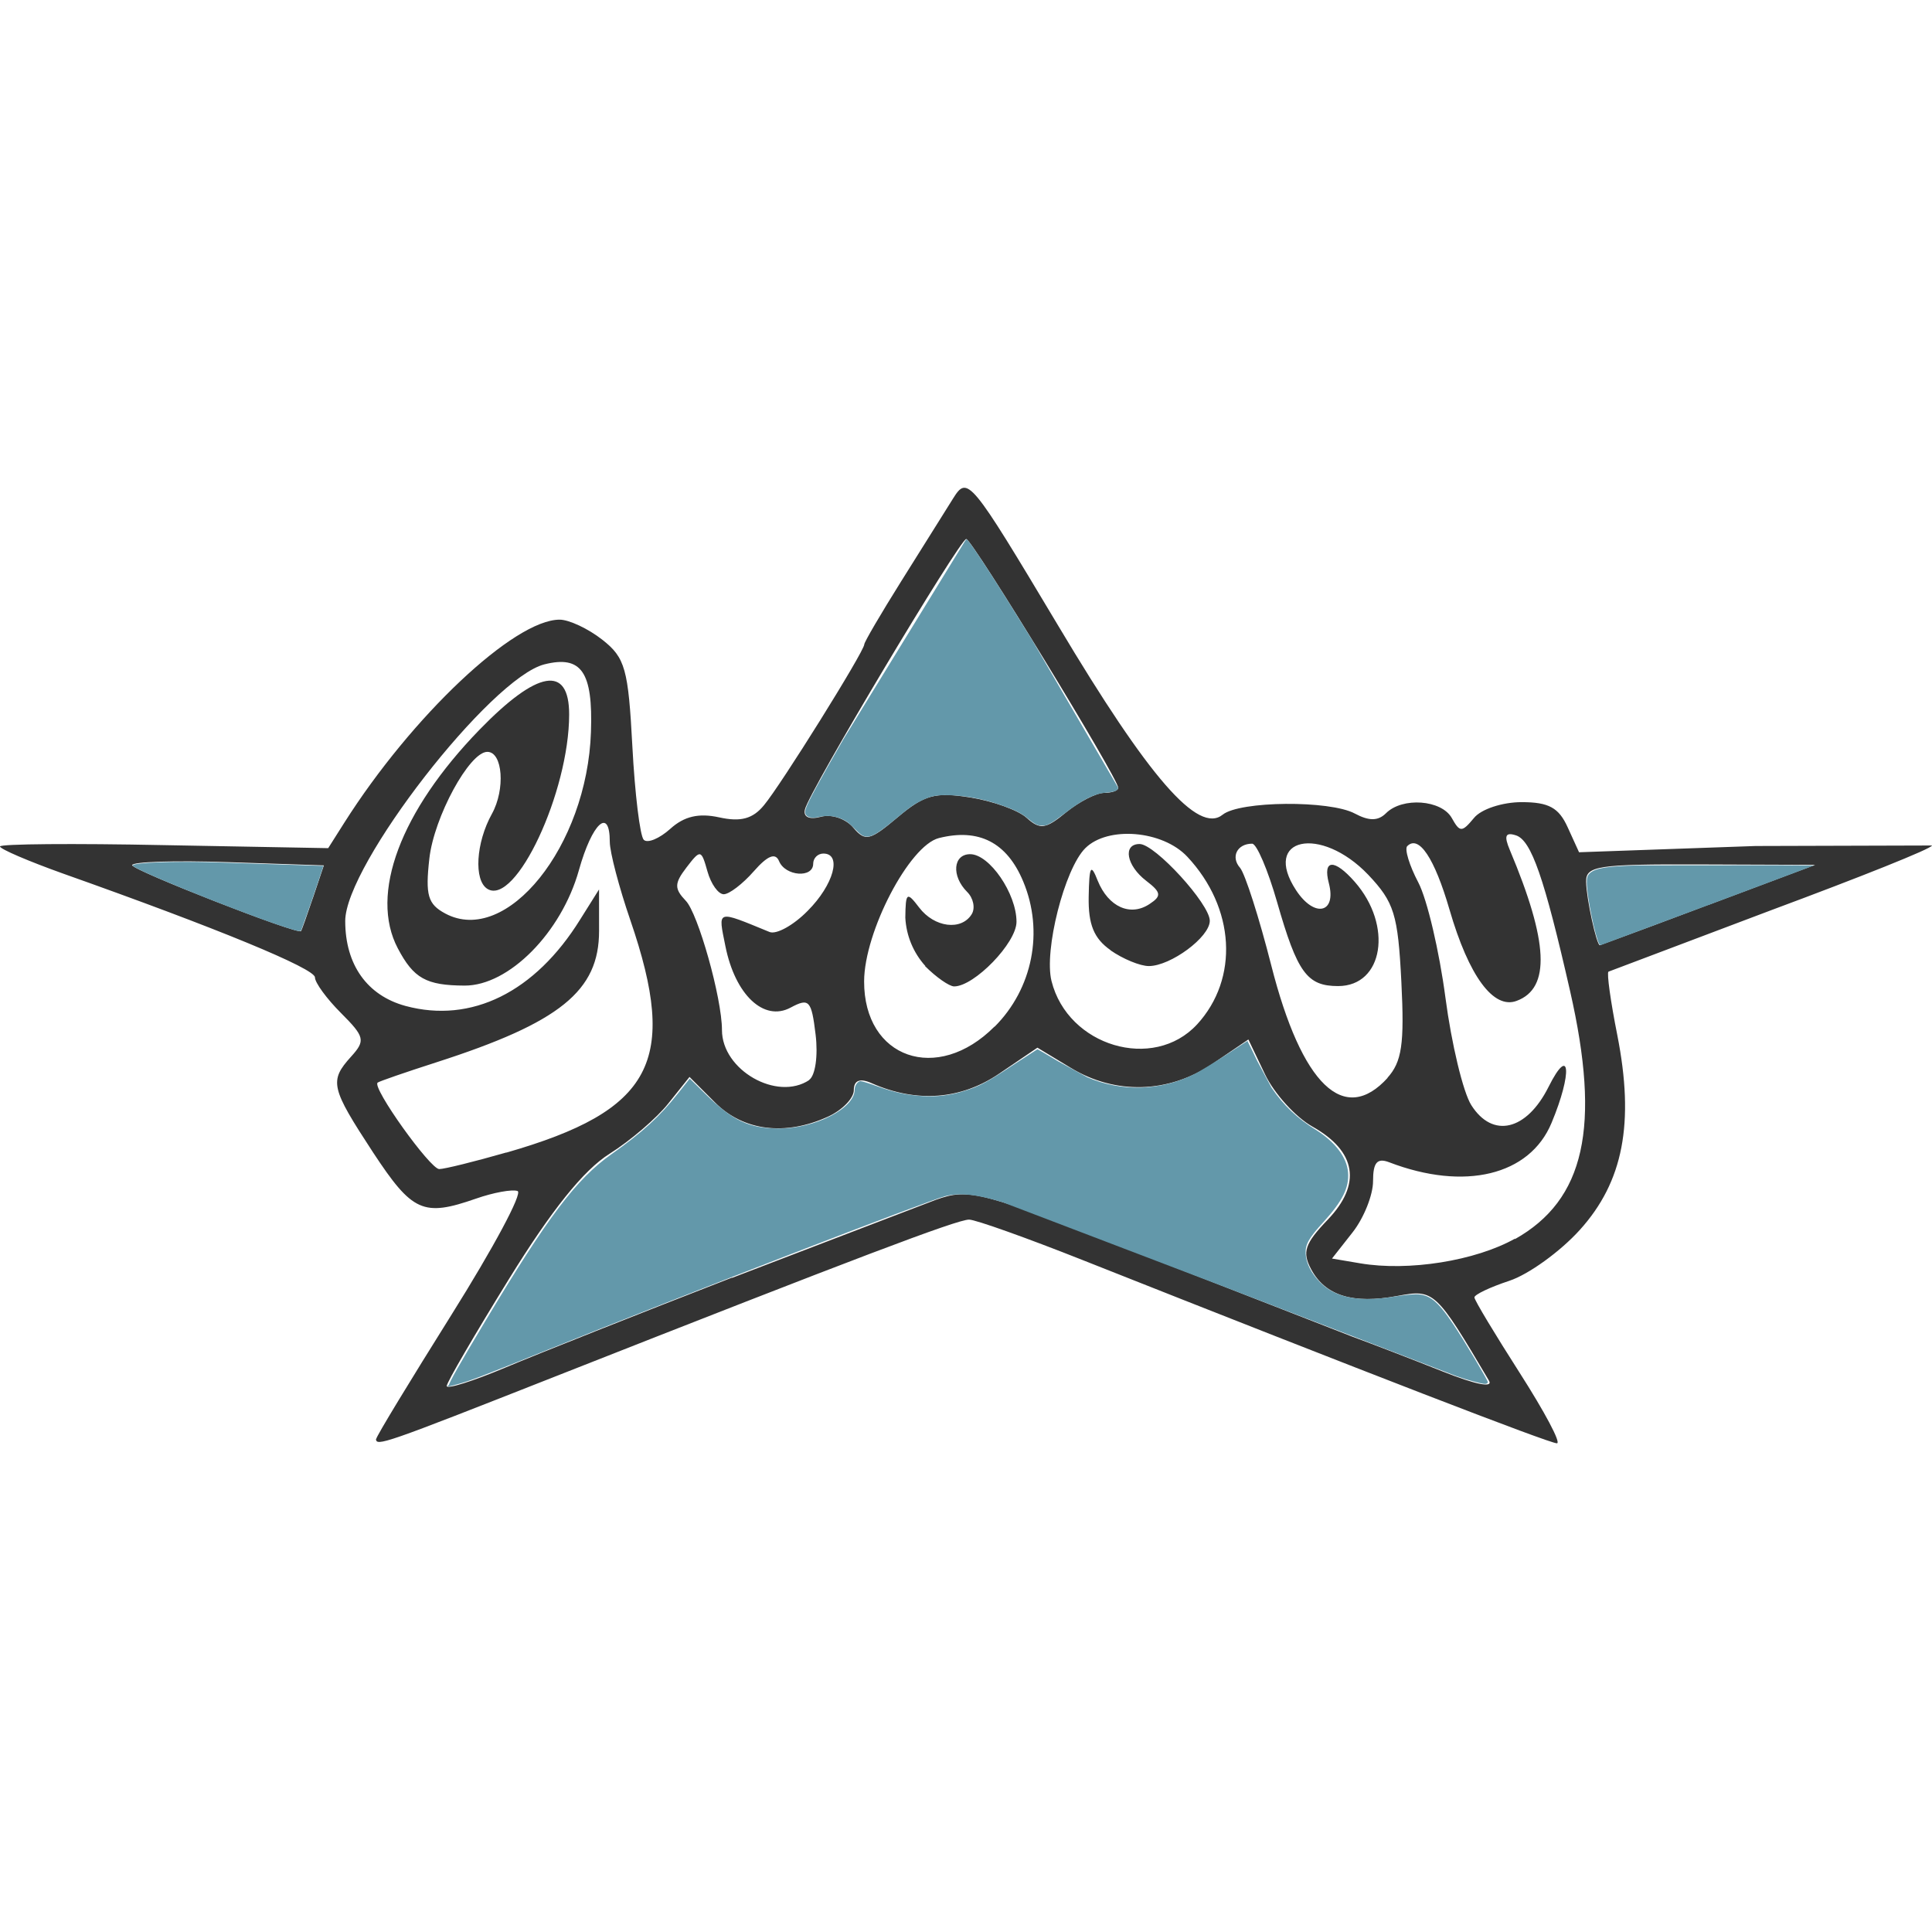
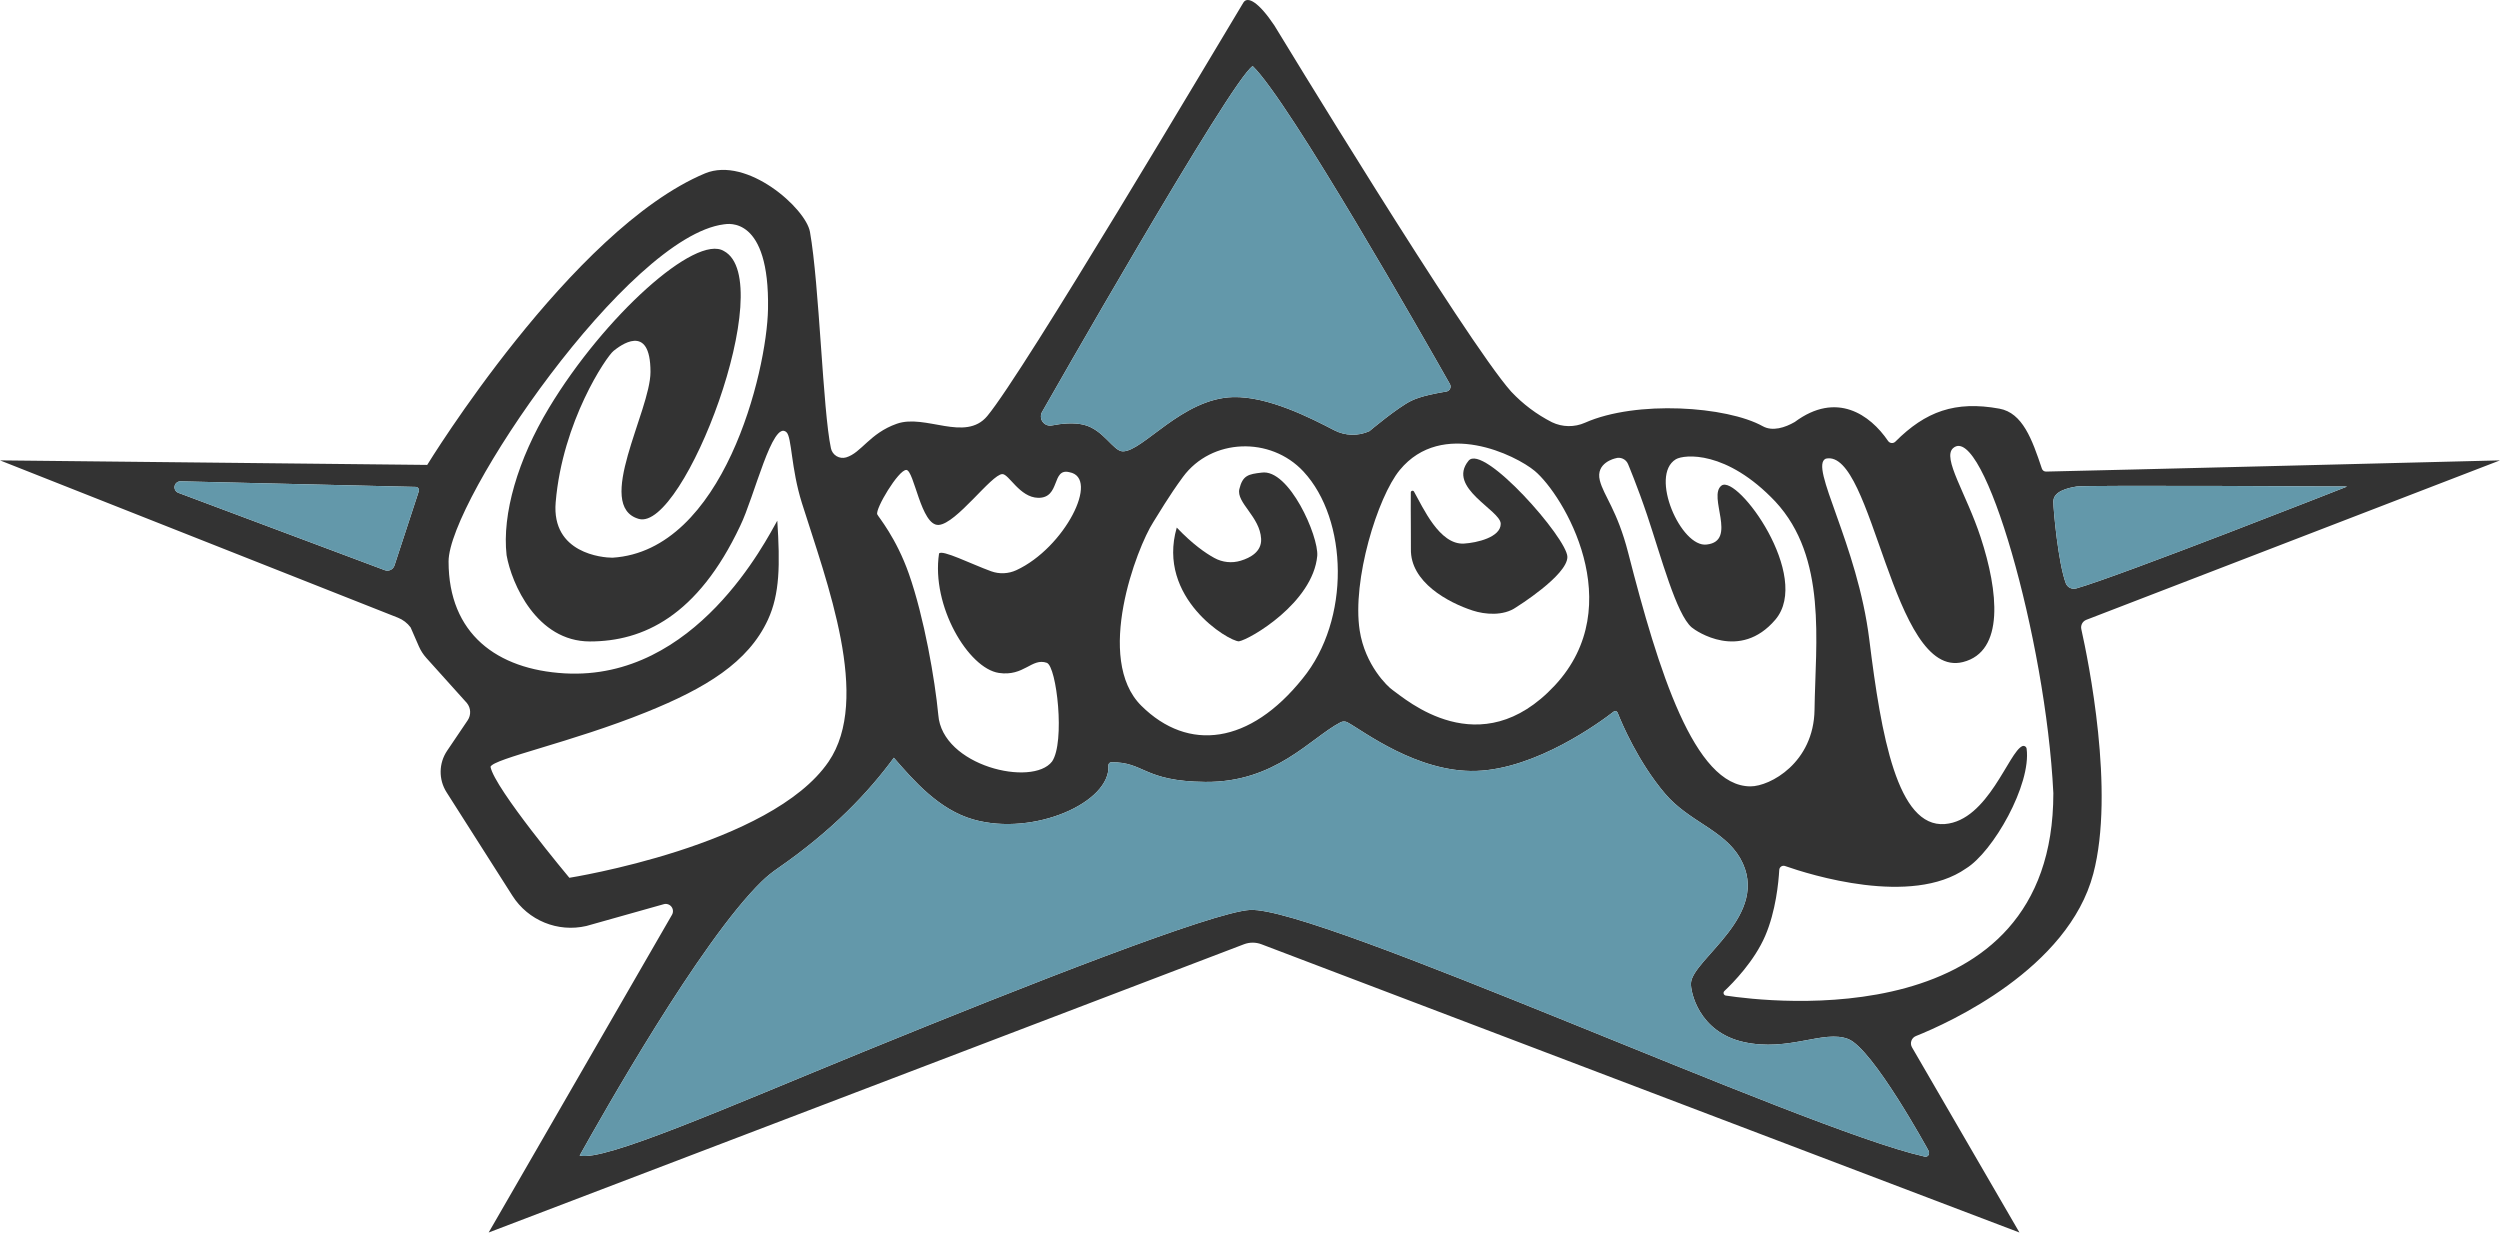
- <svg xmlns="http://www.w3.org/2000/svg" width="64" height="64">
-   <path d="M12.463 47.668c0-.084 1.13-1.94 2.5-4.126s2.362-4.025 2.182-4.088-.8.05-1.38.253c-1.745.608-2.104.447-3.407-1.532-1.4-2.142-1.46-2.363-.726-3.175.48-.53.45-.655-.337-1.443-.474-.474-.862-1.005-.862-1.18 0-.294-3.23-1.625-8.337-3.436C.947 28.53 0 28.125 0 28.04s2.446-.105 5.436-.044l5.436.1.53-.837c2.242-3.537 5.63-6.732 7.136-6.732.314 0 .95.3 1.415.665.757.595.86.964.995 3.532.083 1.577.253 2.97.377 3.095s.52-.04.88-.364c.46-.415.942-.528 1.623-.378.705.155 1.108.05 1.477-.4.554-.657 3.325-5.1 3.325-5.33 0-.078.55-1.017 1.22-2.086l1.717-2.74c.486-.778.562-.686 3.484 4.2 3.016 5.056 4.64 6.92 5.452 6.266.567-.457 3.544-.483 4.376-.038.473.253.773.25 1.034-.01.542-.542 1.84-.448 2.18.16.267.478.335.478.732 0 .24-.3.952-.527 1.582-.527.9 0 1.23.185 1.523.83l.378.83 5.846-.207L64 28.008c0 .1-2.387 1.05-5.305 2.135l-5.413 2.045c-.06.04.073 1 .293 2.1.574 2.916.2 4.86-1.243 6.456-.647.716-1.697 1.474-2.333 1.684s-1.157.457-1.157.55.68 1.217 1.5 2.5 1.384 2.333 1.232 2.333c-.25 0-6.302-2.34-15.716-6.072-1.856-.736-3.546-1.338-3.756-1.338-.4 0-3.77 1.28-13.677 5.184-5.745 2.264-5.97 2.342-5.97 2.073zm11.8-5.342L31 39.746c1.115-.397 1.488-.298 6.905 1.843l6.905 2.694c.648.237 1.985.753 2.97 1.145 1.123.448 1.697.556 1.54.3-1.76-2.977-1.814-3.026-3.033-2.798-1.47.276-2.385-.007-2.854-.884-.304-.57-.212-.847.548-1.64 1.13-1.18.953-2.266-.505-3.086-.56-.315-1.265-1.093-1.57-1.73l-.552-1.156-1.182.802c-1.453.986-3.226 1.037-4.706.135l-1.1-.665-1.267.86c-1.27.862-2.73.974-4.215.32-.4-.18-.6-.1-.6.228 0 .268-.386.663-.858.878-1.415.645-2.795.473-3.732-.463l-.853-.854-.7.876c-.38.482-1.256 1.234-1.95 1.67-.858.54-1.92 1.863-3.326 4.14-1.137 1.84-2.067 3.437-2.067 3.552s.872-.16 1.937-.608 4.438-1.788 7.495-2.975zM50.18 41.05c2.32-1.304 2.857-3.715 1.832-8.217-.857-3.762-1.285-4.994-1.792-5.16-.35-.114-.405.01-.207.48 1.284 3.05 1.355 4.58.233 5-.77.296-1.588-.812-2.23-3.023-.498-1.712-1.018-2.484-1.4-2.1-.094.094.07.638.366 1.2s.7 2.3.9 3.82.585 3.133.857 3.56c.706 1.113 1.83.845 2.556-.6.718-1.438.8-.48.1 1.192-.725 1.736-2.88 2.257-5.376 1.3-.4-.153-.535.005-.535.627 0 .458-.306 1.222-.68 1.697l-.68.865.933.158c1.6.272 3.818-.08 5.134-.82zm-33.4-2.87c4.842-1.392 5.707-3.015 4.1-7.7-.373-1.085-.68-2.252-.68-2.594 0-1.163-.585-.626-1.023.94-.58 2.07-2.323 3.83-3.788 3.823-1.272-.006-1.687-.238-2.212-1.236-.943-1.792.085-4.54 2.707-7.24 1.92-1.977 2.97-2.156 2.97-.507 0 2.572-1.773 6.357-2.707 5.78-.457-.282-.383-1.53.148-2.486.45-.814.36-2.054-.152-2.054-.593 0-1.766 2.16-1.92 3.534-.137 1.216-.05 1.512.528 1.822 2.03 1.087 4.7-2.23 4.825-6.015.07-1.988-.314-2.547-1.54-2.24-1.784.448-6.6 6.648-6.6 8.502 0 1.45.728 2.47 2 2.815 2.18.587 4.287-.456 5.78-2.86l.628-1 .001 1.373c.002 1.988-1.295 3.036-5.388 4.353-1.02.328-1.895.63-1.947.673-.2.155 1.74 2.864 2.04 2.864.17 0 1.166-.246 2.214-.547zm29.174-2.468c.486-.537.572-1.12.468-3.184-.113-2.244-.237-2.64-1.1-3.553-1.58-1.648-3.53-1.228-2.388.515.607.926 1.347.768 1.086-.232-.208-.796.18-.817.858-.046 1.27 1.447.95 3.453-.552 3.453-1.028 0-1.35-.44-2.02-2.78-.305-1.065-.677-1.937-.827-1.937-.497 0-.718.44-.4.8.168.202.633 1.656 1.033 3.23 1.008 3.963 2.415 5.32 3.862 3.72zm-19.153.063c.207-.14.302-.797.217-1.503-.138-1.14-.215-1.222-.83-.893-.885.473-1.835-.423-2.158-2.036-.245-1.223-.32-1.2 1.462-.47.223.092.792-.22 1.263-.7.862-.862 1.146-1.898.52-1.898-.186.001-.336.15-.337.337 0 .485-.922.416-1.13-.084-.12-.292-.38-.188-.84.337-.366.417-.813.758-.993.758s-.424-.34-.54-.758c-.206-.73-.23-.735-.696-.127-.408.532-.4.702-.023 1.1.4.4 1.2 3.218 1.2 4.284 0 1.327 1.827 2.37 2.895 1.653zm6.143-1.76a4.4 4.4 0 0 0 .952-4.813c-.54-1.3-1.474-1.772-2.793-1.44-.98.246-2.472 3.103-2.478 4.744-.008 2.557 2.423 3.407 4.32 1.5zM30.653 32a2.59 2.59 0 0 1-.663-1.6c.01-.842.05-.873.458-.337.503.662 1.396.777 1.74.223.125-.2.058-.535-.15-.74-.53-.53-.465-1.25.1-1.25.64 0 1.535 1.304 1.535 2.24 0 .7-1.4 2.14-2.066 2.14-.16 0-.595-.303-.965-.674zm9 1.937c1.398-1.522 1.262-3.867-.323-5.558-.818-.873-2.636-1.024-3.38-.28-.687.687-1.372 3.387-1.117 4.4.543 2.164 3.377 3 4.82 1.437zm-2.862-2.46c-.553-.387-.743-.85-.727-1.768.018-1.028.07-1.12.3-.533.35.863 1.08 1.2 1.722.767.398-.262.38-.385-.115-.764-.66-.505-.787-1.22-.22-1.22.508 0 2.325 1.987 2.325 2.543 0 .542-1.3 1.5-2.02 1.5-.288 0-.86-.236-1.272-.524zm19.8-1.5l3.537-1.327-3.8-.014c-3.4-.012-3.8.048-3.785.576.004.534.347 2.114.456 2.1a364.07 364.07 0 0 0 3.582-1.334zm-46.223-.238l.36-1.072-3.175-.107c-1.746-.06-3.175-.014-3.175.1.001.166 5.472 2.304 5.593 2.185.02-.02.197-.516.396-1.106zm21.773-3.323c.747.12 1.6.425 1.872.68.44.395.63.368 1.3-.184.437-.356 1.006-.647 1.263-.647s.468-.074.468-.165c0-.314-4.85-8.256-5.036-8.245-.217.013-5.2 8.347-5.342 8.955-.064.255.137.35.53.247.348-.1.83.07 1.07.36.4.47.548.432 1.473-.346.878-.74 1.243-.84 2.394-.655z" fill="#333" />
-   <path d="M28.573 27.677c-.052-.024-.117-.08-.264-.228-.2-.2-.278-.26-.444-.328a1.17 1.17 0 0 0-.676-.069c-.198.04-.253.044-.342.027-.15-.03-.202-.12-.16-.273.053-.2.452-.932 1.252-2.32l4.05-6.598c.027-.024.028-.024.055 0 .144.13.988 1.43 2.14 3.302l2.857 4.904c0 .1-.137.143-.426.167-.36.03-.774.24-1.34.68-.27.2-.385.288-.516.35-.1.053-.12.055-.236.055s-.128-.003-.218-.048c-.053-.027-.157-.1-.234-.163-.227-.2-.5-.327-.946-.476-.566-.2-1.172-.304-1.688-.318-.408-.01-.595.026-.904.176-.252.123-.374.2-.95.682-.587.48-.796.58-1.007.48zM9.718 30.8c-1.06-.3-4.743-1.763-5.258-2.077-.07-.043-.077-.05-.057-.065.118-.086 1.286-.13 2.606-.096l3.705.122a67.04 67.04 0 0 1-.733 2.126c-.022.048-.068.046-.264-.01zm43.26.477c-.145-.283-.405-1.56-.413-2.023-.003-.18.02-.253.1-.327.185-.17.56-.232 1.594-.26l4.63-.004 1.2.008-2.868 1.075-4.192 1.562c-.014.004-.028-.007-.04-.03zm-38.106 14.61c0-.08.34-.68 1.204-2.123 2.07-3.455 3.015-4.707 4.177-5.528 1.04-.735 1.595-1.243 2.214-2.025l.382-.482.515.506c.9.886 1.445 1.143 2.428 1.148 1.203.006 2.52-.666 2.52-1.285 0-.14.1-.284.196-.284.04 0 .273.07.515.158.633.227 1.004.3 1.523.337a3.72 3.72 0 0 0 1.392-.168c.493-.147.776-.298 1.626-.864l.8-.518c.017 0 .326.18.687.398l.964.528a4.2 4.2 0 0 0 3.54-.1c.204-.098.685-.4 1.068-.647l.7-.456a27.85 27.85 0 0 1 .323.66l.477.892c.396.583.852 1.016 1.468 1.394.634.4 1.025.905 1.065 1.408s-.178.94-.805 1.635c-.5.542-.612.754-.6 1.055s.177.65.487.96c.5.505 1.287.655 2.442.466.258-.042.583-.077.723-.077.447-.001.72.218 1.24.995.36.536 1.144 1.85 1.144 1.915 0 .034-.037.058-.1.058-.1 0-.586-.13-.93-.253l-7.8-3-7.247-2.765c-.846-.26-1.422-.322-1.9-.2-.582.15-8.517 3.217-13.146 5.08-2.286.92-2.572 1.03-3 1.147-.34.093-.328.092-.328.034z" fill="#6398aa" />
+ <svg xmlns="http://www.w3.org/2000/svg" id="Layer_2" data-name="Layer 2" viewBox="0 0 1279.964 631.028">
+   <defs>
+     <style>.cls-1{fill:#333;}.cls-2{fill:#6398aa;}</style>
+   </defs>
+   <path class="cls-1" d="M1322.982,601.93l-211.802,81.636a4.158,4.158,0,0,0-2.557,4.796c3.566,15.965,17.278,82.977,6.123,125.218-12.841,48.655-73.812,76.286-90.814,83.087a4.046,4.046,0,0,0-1.99,5.792l55,94.795L688.847,849.67a12.579,12.579,0,0,0-8.929,0L293.205,997.253l93.869-162.677a3.709,3.709,0,0,0-4.216-5.418l-39.615,11.155a35.385,35.385,0,0,1-37.86-15.467l-33.741-53.009a19.376,19.376,0,0,1,.29-21.231l10.519-15.578a7.43,7.43,0,0,0-.415-8.888l-20.761-23.084a22.174,22.174,0,0,1-3.774-5.847l-4.257-9.759a14.952,14.952,0,0,0-6.483-4.976L43.018,601.93l218.727,2.322s73.812-120.601,142.261-149.269c21.549-8.888,51.558,17.928,53.7,29.953,4.824,27.106,6.566,91.367,10.74,110.815a6.193,6.193,0,0,0,7.782,4.658c7.837-2.35,12.012-12.344,25.959-17.237,14.666-5.156,34.985,9.51,46.264-3.898C567.181,556.813,664.201,393.03,679.6,367.569c2.156-3.566,7.948-.152,15.854,11.666,0,0,98.098,161.502,121.251,187.475A75.919,75.919,0,0,0,837.591,582.398a20.173,20.173,0,0,0,16.946.249c26.263-11.625,72.568-8.432,90.98,1.797,5.018,2.792,11.431.705,16.393-2.17,21.37-15.854,38.565-3.815,47.771,9.717a2.438,2.438,0,0,0,3.732.359c15.454-15.495,30.631-21.01,53.244-16.905,11.874,2.156,16.753,15.647,21.77,30.7a2.186,2.186,0,0,0,2.142,1.52C1111.94,607.251,1322.982,601.93,1322.982,601.93Zm-216.944,65.56c22.351-6.345,138.709-52.18,138.709-52.18s-133.664-.774-138.474,0c-4.824.774-11.97,2.516-11.97,7.713,0,4.561,2.516,31.432,6.372,41.813A4.422,4.422,0,0,0,1106.038,667.49Zm-179.43,208.457c22.088,3.359,167.764,20.775,167.695-103.641-3.856-79.079-35.814-190.087-51.295-176.666-5.792,5.018,6.718,23.222,14.071,45.67,9.081,27.659,12.344,58.483-9.054,63.874-36.353,9.178-45.905-109.543-70.205-104.139-8.833,3.746,16.2,43.582,22.268,92.749,6.082,49.18,14.375,96.26,38.675,94.325,22.144-1.755,32.746-37.127,39.712-39.906a1.625,1.625,0,0,1,2.142,1.327c2.46,18.342-17.168,52.857-31.059,61.344-27.963,19.545-79.922,3.179-92.625-1.272a2.216,2.216,0,0,0-2.958,1.977c-.359,6.262-1.742,21.107-7.215,33.824-5.557,12.896-16.352,23.927-20.872,28.198A1.354,1.354,0,0,0,926.608,875.947Zm101.098,82.258c2.612,1.064,3.677-1.534,2.474-3.234,0,0-28.322-51.89-40.928-56.783-12.592-4.879-30.34,6.69-53.479,1.548-23.153-5.142-27.258-25.973-27.009-30.092.511-12.344,41.661-35.04,25.198-64.026-8.515-14.666-26.318-18.688-38.565-33.174-13.684-16.186-21.978-35.717-24.203-41.357a1.277,1.277,0,0,0-1.963-.539c-6.925,5.377-39.615,29.4-70.398,30.382-30.161.954-57.833-20.471-65.933-24.867a3.806,3.806,0,0,0-3.594.014c-15.315,7.948-33.215,30.824-69.209,30.479-31.792-.304-31.087-10.284-48.102-10.049a1.486,1.486,0,0,0-1.479,1.576c1.285,18.923-38.192,36.478-69.099,27.728-17.665-5.004-30.479-19.808-40.763-31.626-12.883,17.582-31.502,37.321-59.52,56.672a62.599,62.599,0,0,0-8.141,6.649c-31.654,30.852-81.843,120.09-93.205,140.34,12.316,3.276,75.581-24.673,145.772-53.341C570.112,869.976,664.091,833.153,683,832.102,717.612,830.167,966.237,944.355,1027.706,958.205ZM972.029,729.608c.484-34.708,6.552-77.904-20.056-106.585-25.005-26.401-46.679-24.176-50.95-21.66-13.726,8.294,2.723,45.448,15.841,43.651,15.951-1.797.249-24.839,7.589-30.216,8.224-5.653,46.333,46.554,27.521,68.684-18.135,21.328-40.611,5.847-42.822,3.967-7.879-6.718-15.606-35.952-22.807-57.433-4.921-14.638-9.8-26.207-9.8-26.207a5.204,5.204,0,0,0-6.524-2.903s-10.242,2.184-7.906,11.334c2.004,7.906,8.902,15.149,14.514,37.017,15.426,60.169,33.81,119.579,62.616,119.579C949.263,768.836,971.655,756.742,972.029,729.608ZM839.07,717.154c38.316-41.15,4.313-97.601-10.284-109.82-9.538-7.976-47.453-26.816-69.126-.442-11.362,13.823-24.48,56.465-20.499,82.147,2.737,17.679,14.223,28.682,16.85,30.479C762.438,723.955,800.754,758.29,839.07,717.154Zm-55.566-150.458a2.577,2.577,0,0,0,1.852-3.815c-12.316-21.77-82.258-144.777-100.973-162.815-10.782,6.427-107.774,176.956-107.774,176.956a4.696,4.696,0,0,0,4.879,7.036c5.156-1.009,11.293-1.603,16.366-.373,10.173,2.447,15.149,13.629,20.056,13.629,10.298,0,30.354-27.009,56.327-27.769,17.969-.539,40.002,10.768,51.876,16.946a20.647,20.647,0,0,0,18.011.484s14.389-12.136,21.535-15.606C770.51,569.004,778.749,567.456,783.503,566.696ZM709.912,713.657c24.687-30.119,23.277-81.442.47-106.005-16.822-18.107-47.066-17.14-61.718,2.764-7.312,9.925-12.703,19.269-15.122,23.028-8.556,13.242-30.285,70.205-6.179,94.117S683,747.232,709.912,713.657ZM563.38,658.146c24.632-11.39,43.002-47.314,27.147-50.162-9.261-2.322-4.437,13.311-16.006,13.118-9.455-.194-14.97-12.247-18.329-12.15-5.584.152-23.526,25.461-32.593,26.028-9.068.581-12.537-28.156-16.587-28.156s-16.006,20.056-14.845,22.766c.525,1.216,9.676,11.901,16.2,30.465,7.837,22.337,13.353,54.336,15.039,72.14,1.935,26.235,48.227,37.031,58.248,23.913,6.759-9.828,2.377-48.752-2.695-50.535-7.713-2.695-11.611,7.105-24.535,5.183-15.564-2.322-34.681-34.266-30.631-61.109,1.355-2.281,16.684,5.446,26.65,9.054A16.997,16.997,0,0,0,563.38,658.146ZM467.217,756.23c21.978-32.151-.76-91.56-13.629-132.433-5.598-17.803-5.156-33.699-7.879-36.256-7.16-6.759-16.421,32.981-23.747,47.978-21.798,46.222-49.761,59.119-76.936,59.119s-40.071-29.525-42.642-44.163c-2.377-21.038,5.75-48.973,21.715-75.443,28.253-46.886,75.139-89.141,89.57-80.267,28.35,15.246-20.637,143.699-43.596,137.133-22.945-6.552,5.957-55.235,5.985-75.222.028-25.862-16.034-13.09-18.909-10.795-3.663,2.93-26.152,36.063-29.635,77.53-2.184,26.152,24.037,28.35,29.055,28.35,56.907-3.497,79.079-95.279,79.659-127.291.871-47.867-20.623-43.638-22.558-43.389-49.001,6.165-140.99,141.363-140.99,172.615,0,37.031,24.77,55.29,59.395,57.28,67.164,3.87,103.392-68.56,108.908-78.18,1.438,22.641,1.285,37.514-4.783,50.687-10.104,21.922-31.944,35.109-62.257,47.342-38.357,15.495-78.263,23.775-79.797,27.991,2.06,11.044,40.376,56.824,40.376,56.824S437.775,799.315,467.217,756.23ZM257.433,617.743a1.694,1.694,0,0,0-1.576-2.225l-120.394-2.861a3.041,3.041,0,0,0-1.133,5.888l105.687,39.601a3.82,3.82,0,0,0,4.962-2.391Z" transform="translate(-43.0178 -366.2254)" />
+   <path class="cls-2" d="M1244.747,615.31s-116.358,45.835-138.709,52.18a4.422,4.422,0,0,1-5.363-2.654c-3.856-10.381-6.372-37.252-6.372-41.813,0-5.197,7.146-6.939,11.97-7.713C1111.083,614.536,1244.747,615.31,1244.747,615.31Z" transform="translate(-43.0178 -366.2254)" />
+   <path class="cls-2" d="M1030.18,954.97c1.203,1.7.138,4.299-2.474,3.234C966.237,944.355,717.612,830.167,683,832.102c-18.909,1.051-112.888,37.874-197.441,72.402-70.191,28.668-133.456,56.617-145.772,53.341,11.362-20.25,61.552-109.488,93.205-140.34a62.599,62.599,0,0,1,8.141-6.649c28.018-19.352,46.637-39.09,59.52-56.672,10.284,11.818,23.097,26.622,40.763,31.626,30.907,8.75,70.384-8.805,69.099-27.728a1.486,1.486,0,0,1,1.479-1.576c17.016-.235,16.311,9.745,48.102,10.049,35.994.346,53.894-22.531,69.209-30.479a3.806,3.806,0,0,1,3.594-.014c8.1,4.396,35.773,25.82,65.933,24.867,30.783-.981,63.473-25.005,70.398-30.382a1.277,1.277,0,0,1,1.963.539c2.225,5.64,10.519,25.171,24.203,41.357,12.247,14.486,30.05,18.508,38.565,33.174,16.463,28.986-24.687,51.682-25.198,64.026-.249,4.119,3.856,24.95,27.009,30.092,23.139,5.142,40.887-6.427,53.479-1.548C1001.858,903.081,1030.18,954.97,1030.18,954.97Z" transform="translate(-43.0178 -366.2254)" />
+   <path class="cls-1" d="M845.497,651.373c0,9.455-26.207,25.751-26.207,25.751-6.538,4.617-16.089,3.718-22.254,1.7-12.578-4.091-32.054-14.569-31.654-31.515.083-3.856-.152-18.398-.055-28.972a.879.879,0,0,1,1.645-.415c4.575,8.059,13.007,27.355,25.585,26.608,6.469-.387,18.812-3.179,18.812-10.118,0-6.953-27.783-18.425-16.49-32.276C802.399,592.917,845.497,641.932,845.497,651.373Z" transform="translate(-43.0178 -366.2254)" />
+   <path class="cls-2" d="M785.356,562.881a2.577,2.577,0,0,1-1.852,3.815c-4.755.76-12.993,2.308-17.845,4.672-7.146,3.469-21.535,15.606-21.535,15.606a20.647,20.647,0,0,1-18.011-.484c-11.874-6.179-33.907-17.485-51.876-16.946-25.973.76-46.029,27.769-56.327,27.769-4.907,0-9.883-11.182-20.056-13.629-5.073-1.23-11.21-.636-16.366.373a4.696,4.696,0,0,1-4.879-7.036s96.993-170.528,107.774-176.956C703.098,418.104,773.04,541.111,785.356,562.881Z" transform="translate(-43.0178 -366.2254)" />
+   <path class="cls-1" d="M688.93,608.205c14.044-2.156,29.276,32.566,28.502,42.601C715.22,674.816,683,693.614,677.319,694.582c-5.17.014-42.242-22.185-31.819-58.248,8.017,8.432,14.693,13.062,19.227,15.55a17.423,17.423,0,0,0,13.546,1.41c5.004-1.52,10.754-4.686,10.422-11.169-.581-11.39-12.827-18.522-11.141-25.53C679.254,609.587,682.171,608.979,688.93,608.205Z" transform="translate(-43.0178 -366.2254)" />
+   <path class="cls-2" d="M255.857,615.517a1.694,1.694,0,0,1,1.576,2.225l-12.454,38.012a3.82,3.82,0,0,1-4.962,2.391L134.329,618.544a3.041,3.041,0,0,1,1.133-5.888Z" transform="translate(-43.0178 -366.2254)" />
</svg>
